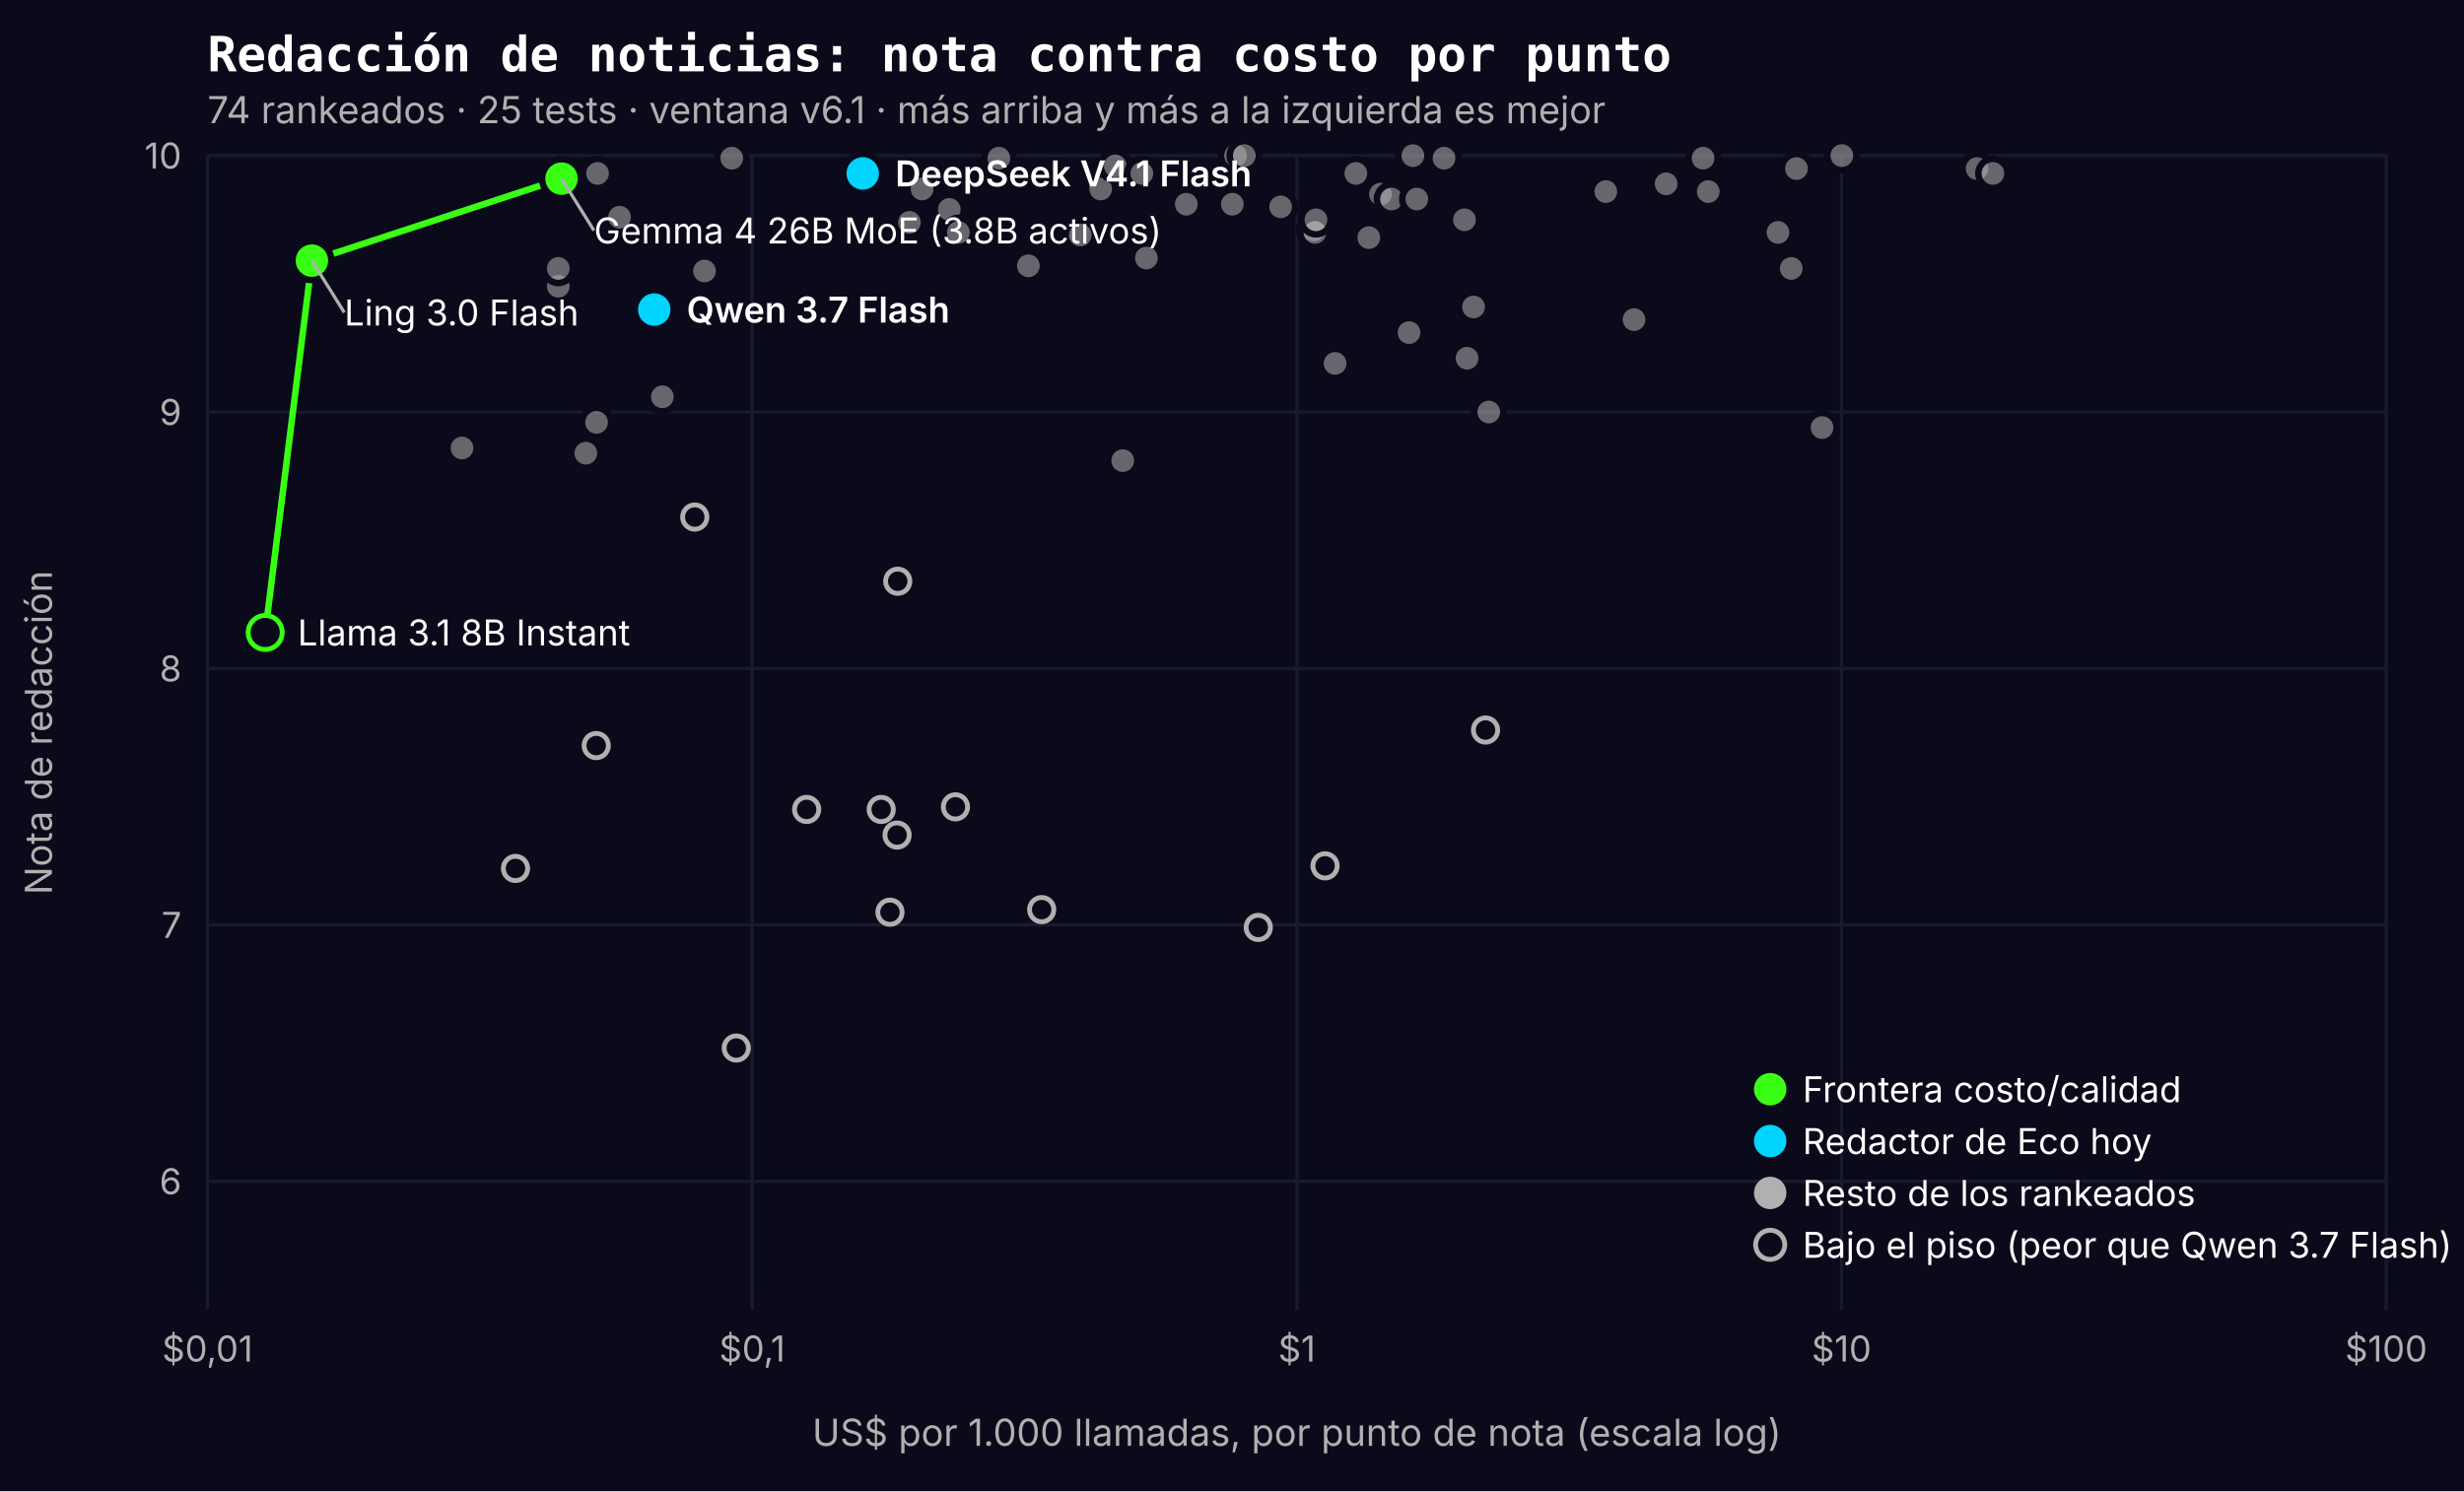
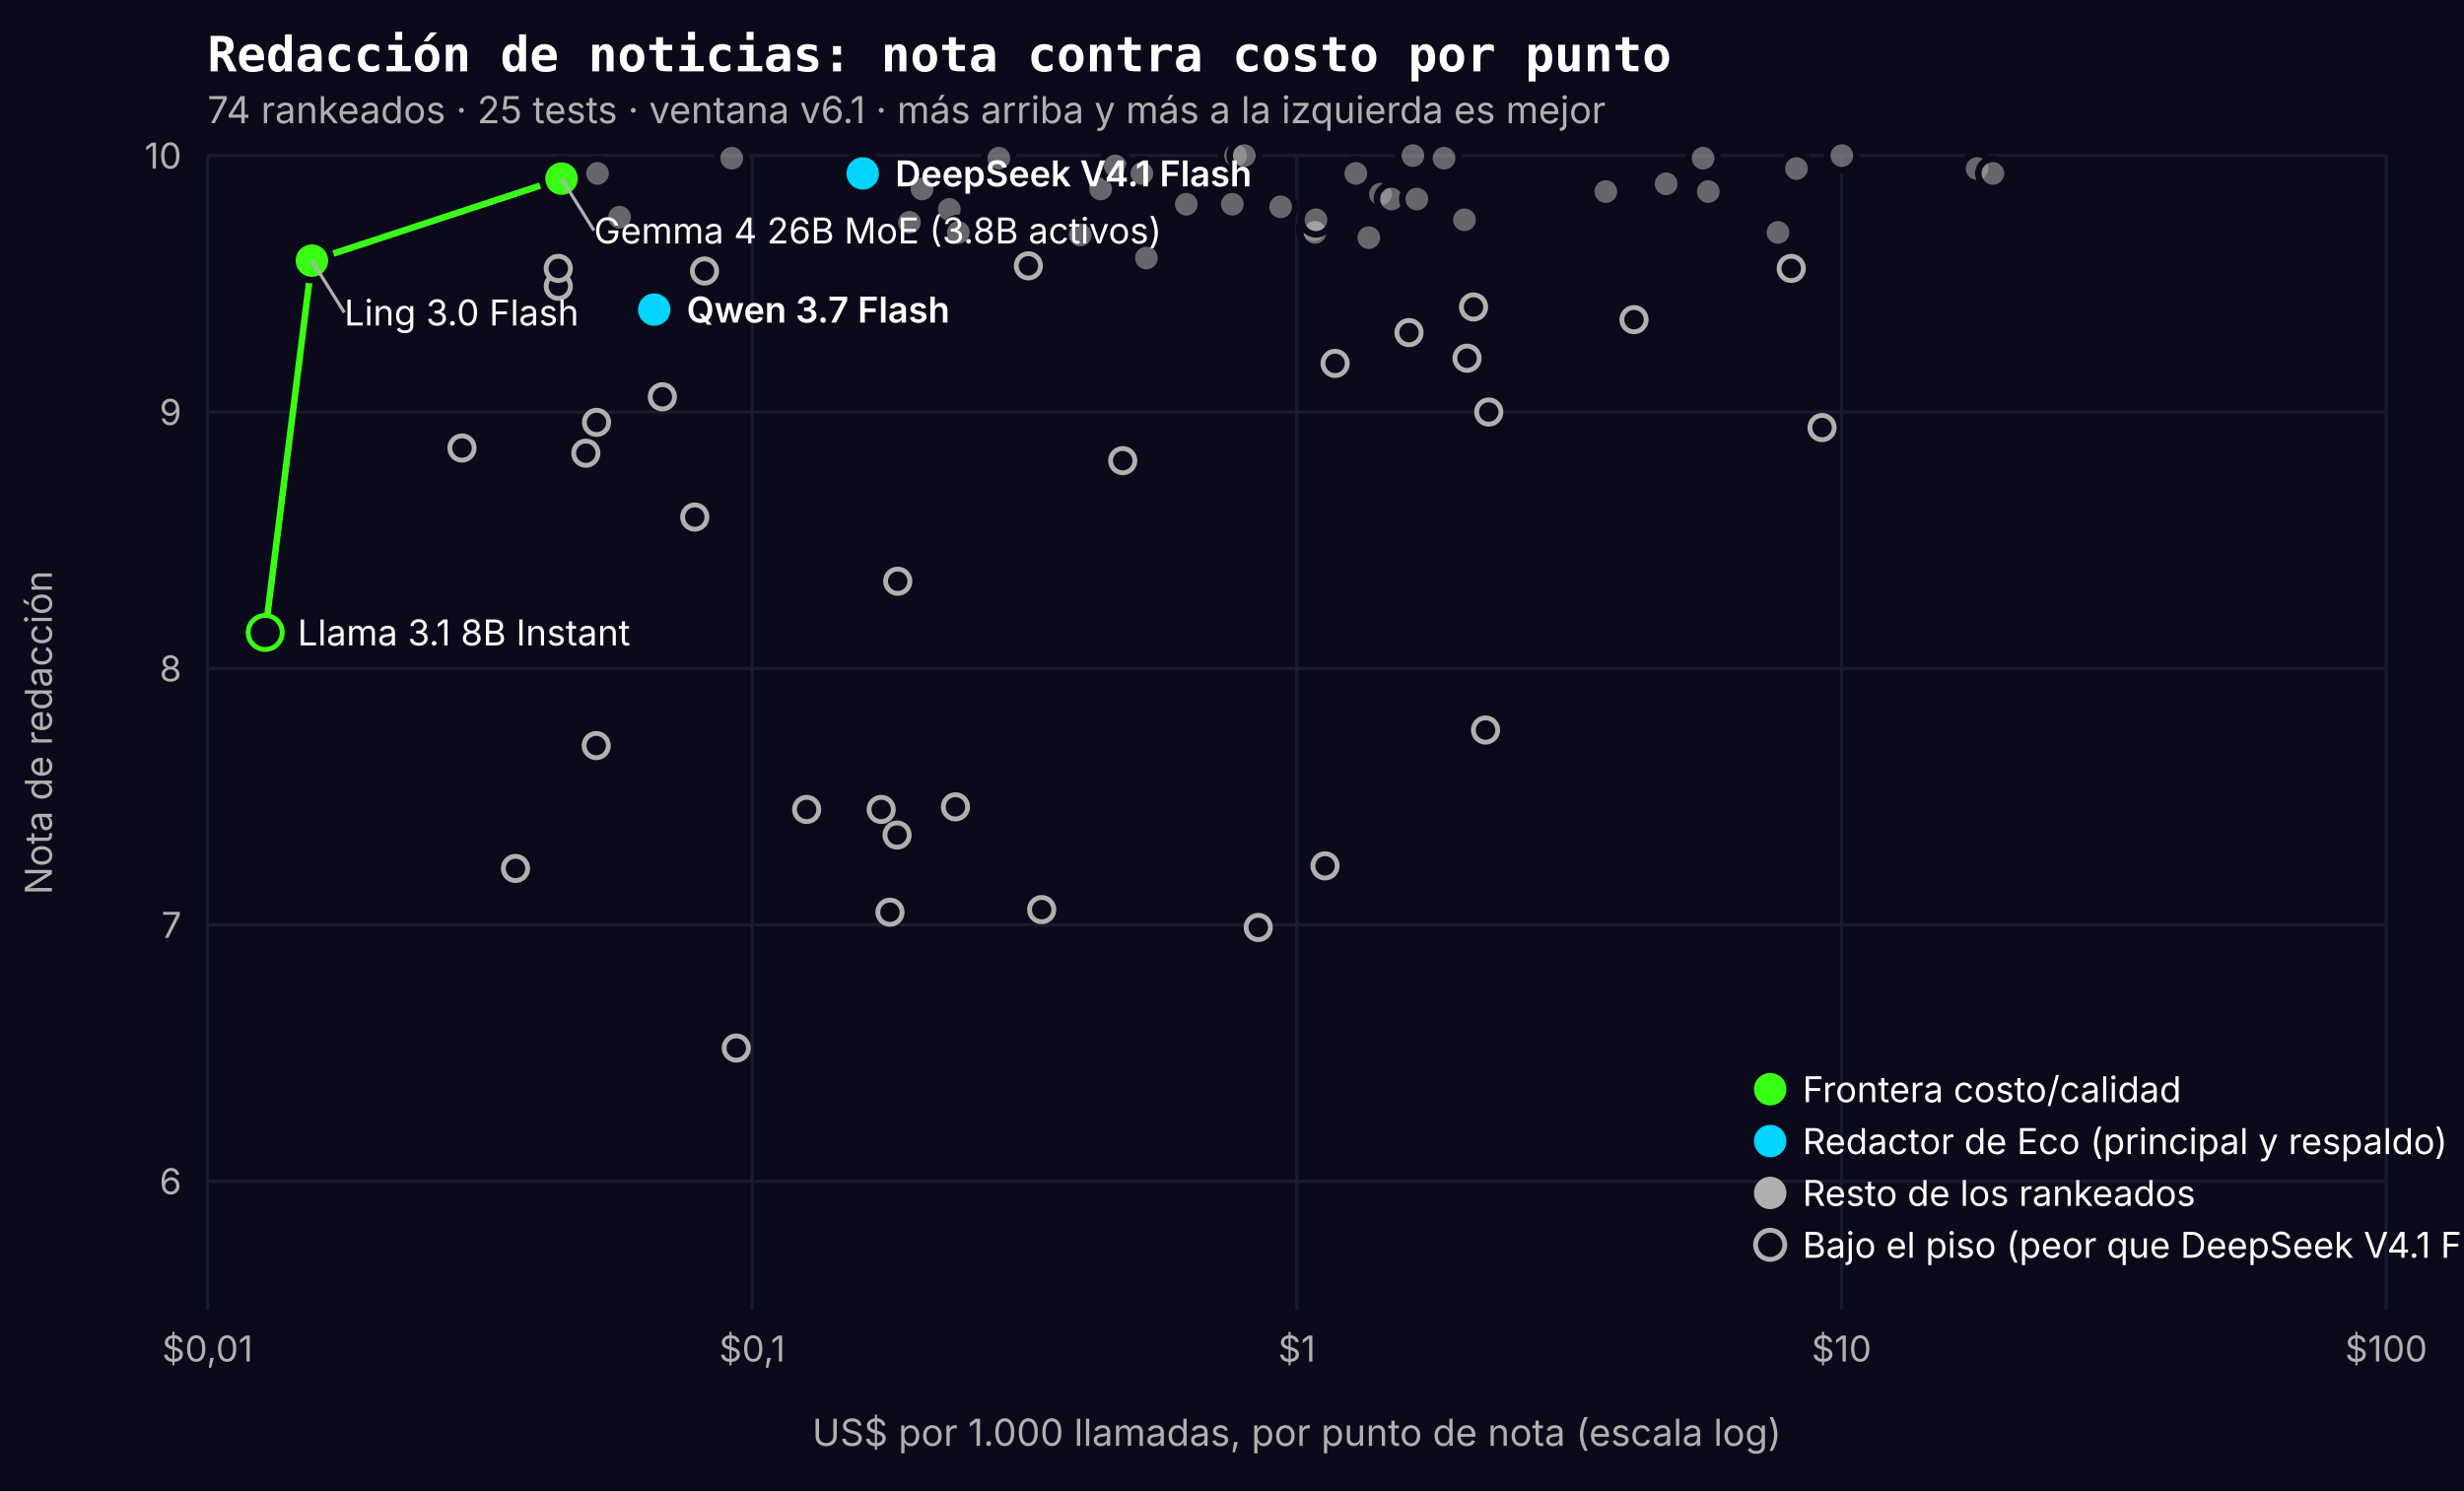
<svg xmlns="http://www.w3.org/2000/svg" viewBox="0 0 760 460" width="760" height="460" font-family="Inter, system-ui, sans-serif" role="img" aria-labelledby="t d">
  <rect width="760" height="460" fill="#0a0a1a" />
  <text x="64" y="22" font-size="15" font-weight="700" font-family="JetBrains Mono, ui-monospace, monospace" fill="#ffffff">Redacción de noticias: nota contra costo por punto</text>
  <text x="64" y="38" font-size="11.5" fill="#b0b0b0">74 rankeados · 25 tests · ventana v6.1 · más arriba y más a la izquierda es mejor</text>
  <line x1="64.0" y1="48" x2="64.0" y2="404" stroke="#1a1a2e" />
  <text x="64.0" y="420" font-size="11" fill="#b0b0b0" text-anchor="middle">$0,01</text>
  <line x1="232.0" y1="48" x2="232.0" y2="404" stroke="#1a1a2e" />
  <text x="232.0" y="420" font-size="11" fill="#b0b0b0" text-anchor="middle">$0,1</text>
  <line x1="400.0" y1="48" x2="400.0" y2="404" stroke="#1a1a2e" />
  <text x="400.0" y="420" font-size="11" fill="#b0b0b0" text-anchor="middle">$1</text>
  <line x1="568.0" y1="48" x2="568.0" y2="404" stroke="#1a1a2e" />
  <text x="568.0" y="420" font-size="11" fill="#b0b0b0" text-anchor="middle">$10</text>
  <line x1="736.0" y1="48" x2="736.0" y2="404" stroke="#1a1a2e" />
  <text x="736.0" y="420" font-size="11" fill="#b0b0b0" text-anchor="middle">$100</text>
  <line x1="64" y1="364.4" x2="736" y2="364.4" stroke="#1a1a2e" />
  <text x="56" y="368.4" font-size="11" fill="#b0b0b0" text-anchor="end">6</text>
  <line x1="64" y1="285.3" x2="736" y2="285.3" stroke="#1a1a2e" />
  <text x="56" y="289.3" font-size="11" fill="#b0b0b0" text-anchor="end">7</text>
  <line x1="64" y1="206.2" x2="736" y2="206.2" stroke="#1a1a2e" />
  <text x="56" y="210.2" font-size="11" fill="#b0b0b0" text-anchor="end">8</text>
  <line x1="64" y1="127.1" x2="736" y2="127.1" stroke="#1a1a2e" />
  <text x="56" y="131.1" font-size="11" fill="#b0b0b0" text-anchor="end">9</text>
  <line x1="64" y1="48.0" x2="736" y2="48.0" stroke="#1a1a2e" />
  <text x="56" y="52.0" font-size="11" fill="#b0b0b0" text-anchor="end">10</text>
  <text x="400.0" y="446" font-size="11.5" fill="#b0b0b0" text-anchor="middle">US$ por 1.000 llamadas, por punto de nota (escala log)</text>
  <text x="16" y="226.0" font-size="11.5" fill="#b0b0b0" text-anchor="middle" transform="rotate(-90 16 226.0)">Nota de redacción</text>
  <polyline fill="none" stroke="#39ff14" stroke-width="2" points="81.8,195.1 96.2,80.4 173.2,55.1" />
-   <circle cx="142.5" cy="138.2" r="4.5" fill="#b0b0b0" stroke="#0a0a1a" stroke-width="2" fill-opacity="0.55" />
+   <circle cx="142.5" cy="138.2" r="3.75" fill="#0a0a1a" stroke="#b0b0b0" stroke-width="1.5" />
  <circle cx="159.0" cy="267.9" r="3.75" fill="#0a0a1a" stroke="#b0b0b0" stroke-width="1.5" />
-   <circle cx="172.2" cy="88.3" r="4.5" fill="#b0b0b0" stroke="#0a0a1a" stroke-width="2" fill-opacity="0.55" />
-   <circle cx="172.2" cy="82.8" r="4.5" fill="#b0b0b0" stroke="#0a0a1a" stroke-width="2" fill-opacity="0.55" />
-   <circle cx="180.7" cy="139.8" r="4.5" fill="#b0b0b0" stroke="#0a0a1a" stroke-width="2" fill-opacity="0.55" />
+   <circle cx="172.2" cy="88.3" r="3.75" fill="#0a0a1a" stroke="#b0b0b0" stroke-width="1.5" />
+   <circle cx="172.2" cy="82.8" r="3.75" fill="#0a0a1a" stroke="#b0b0b0" stroke-width="1.5" />
+   <circle cx="180.7" cy="139.8" r="3.75" fill="#0a0a1a" stroke="#b0b0b0" stroke-width="1.5" />
  <circle cx="183.9" cy="230.0" r="3.75" fill="#0a0a1a" stroke="#b0b0b0" stroke-width="1.5" />
-   <circle cx="184.0" cy="130.3" r="4.5" fill="#b0b0b0" stroke="#0a0a1a" stroke-width="2" fill-opacity="0.55" />
+   <circle cx="184.0" cy="130.3" r="3.75" fill="#0a0a1a" stroke="#b0b0b0" stroke-width="1.5" />
  <circle cx="184.3" cy="53.5" r="4.5" fill="#b0b0b0" stroke="#0a0a1a" stroke-width="2" fill-opacity="0.55" />
  <circle cx="191.1" cy="67.0" r="4.5" fill="#b0b0b0" stroke="#0a0a1a" stroke-width="2" fill-opacity="0.55" />
-   <circle cx="204.3" cy="122.4" r="4.5" fill="#b0b0b0" stroke="#0a0a1a" stroke-width="2" fill-opacity="0.55" />
+   <circle cx="204.3" cy="122.4" r="3.75" fill="#0a0a1a" stroke="#b0b0b0" stroke-width="1.5" />
  <circle cx="214.3" cy="159.5" r="3.75" fill="#0a0a1a" stroke="#b0b0b0" stroke-width="1.5" />
-   <circle cx="217.3" cy="83.6" r="4.5" fill="#b0b0b0" stroke="#0a0a1a" stroke-width="2" fill-opacity="0.55" />
+   <circle cx="217.3" cy="83.6" r="3.75" fill="#0a0a1a" stroke="#b0b0b0" stroke-width="1.5" />
  <circle cx="225.7" cy="48.8" r="4.5" fill="#b0b0b0" stroke="#0a0a1a" stroke-width="2" fill-opacity="0.55" />
  <circle cx="227.1" cy="323.3" r="3.75" fill="#0a0a1a" stroke="#b0b0b0" stroke-width="1.5" />
  <circle cx="248.8" cy="249.7" r="3.75" fill="#0a0a1a" stroke="#b0b0b0" stroke-width="1.5" />
  <circle cx="271.8" cy="249.7" r="3.75" fill="#0a0a1a" stroke="#b0b0b0" stroke-width="1.5" />
  <circle cx="274.5" cy="281.4" r="3.75" fill="#0a0a1a" stroke="#b0b0b0" stroke-width="1.5" />
  <circle cx="276.7" cy="257.6" r="3.75" fill="#0a0a1a" stroke="#b0b0b0" stroke-width="1.5" />
  <circle cx="276.9" cy="179.3" r="3.75" fill="#0a0a1a" stroke="#b0b0b0" stroke-width="1.5" />
  <circle cx="280.5" cy="68.6" r="4.5" fill="#b0b0b0" stroke="#0a0a1a" stroke-width="2" fill-opacity="0.55" />
  <circle cx="284.4" cy="58.3" r="4.5" fill="#b0b0b0" stroke="#0a0a1a" stroke-width="2" fill-opacity="0.55" />
  <circle cx="292.8" cy="64.6" r="4.5" fill="#b0b0b0" stroke="#0a0a1a" stroke-width="2" fill-opacity="0.55" />
  <circle cx="294.7" cy="248.9" r="3.75" fill="#0a0a1a" stroke="#b0b0b0" stroke-width="1.5" />
  <circle cx="295.6" cy="71.7" r="4.5" fill="#b0b0b0" stroke="#0a0a1a" stroke-width="2" fill-opacity="0.55" />
  <circle cx="308.1" cy="48.8" r="4.5" fill="#b0b0b0" stroke="#0a0a1a" stroke-width="2" fill-opacity="0.55" />
-   <circle cx="317.2" cy="82.0" r="4.5" fill="#b0b0b0" stroke="#0a0a1a" stroke-width="2" fill-opacity="0.55" />
+   <circle cx="317.2" cy="82.0" r="3.75" fill="#0a0a1a" stroke="#b0b0b0" stroke-width="1.5" />
  <circle cx="321.3" cy="280.6" r="3.75" fill="#0a0a1a" stroke="#b0b0b0" stroke-width="1.5" />
  <circle cx="333.2" cy="72.5" r="4.5" fill="#b0b0b0" stroke="#0a0a1a" stroke-width="2" fill-opacity="0.55" />
  <circle cx="339.5" cy="58.3" r="4.5" fill="#b0b0b0" stroke="#0a0a1a" stroke-width="2" fill-opacity="0.55" />
  <circle cx="344.0" cy="51.2" r="4.5" fill="#b0b0b0" stroke="#0a0a1a" stroke-width="2" fill-opacity="0.55" />
-   <circle cx="346.3" cy="142.1" r="4.5" fill="#b0b0b0" stroke="#0a0a1a" stroke-width="2" fill-opacity="0.55" />
+   <circle cx="346.3" cy="142.1" r="3.75" fill="#0a0a1a" stroke="#b0b0b0" stroke-width="1.5" />
  <circle cx="352.2" cy="53.5" r="4.5" fill="#b0b0b0" stroke="#0a0a1a" stroke-width="2" fill-opacity="0.55" />
  <circle cx="353.6" cy="79.6" r="4.5" fill="#b0b0b0" stroke="#0a0a1a" stroke-width="2" fill-opacity="0.55" />
  <circle cx="365.9" cy="63.0" r="4.5" fill="#b0b0b0" stroke="#0a0a1a" stroke-width="2" fill-opacity="0.55" />
  <circle cx="380.1" cy="63.0" r="4.5" fill="#b0b0b0" stroke="#0a0a1a" stroke-width="2" fill-opacity="0.55" />
  <circle cx="381.1" cy="48.0" r="4.5" fill="#b0b0b0" stroke="#0a0a1a" stroke-width="2" fill-opacity="0.55" />
  <circle cx="383.8" cy="48.0" r="4.5" fill="#b0b0b0" stroke="#0a0a1a" stroke-width="2" fill-opacity="0.55" />
  <circle cx="388.1" cy="286.1" r="3.75" fill="#0a0a1a" stroke="#b0b0b0" stroke-width="1.5" />
  <circle cx="395.0" cy="63.8" r="4.5" fill="#b0b0b0" stroke="#0a0a1a" stroke-width="2" fill-opacity="0.55" />
  <circle cx="405.2" cy="70.9" r="4.5" fill="#b0b0b0" stroke="#0a0a1a" stroke-width="2" fill-opacity="0.55" />
  <circle cx="405.6" cy="71.7" r="4.5" fill="#b0b0b0" stroke="#0a0a1a" stroke-width="2" fill-opacity="0.55" />
  <circle cx="405.9" cy="67.8" r="4.5" fill="#b0b0b0" stroke="#0a0a1a" stroke-width="2" fill-opacity="0.55" />
  <circle cx="408.7" cy="267.1" r="3.75" fill="#0a0a1a" stroke="#b0b0b0" stroke-width="1.5" />
-   <circle cx="411.8" cy="112.1" r="4.5" fill="#b0b0b0" stroke="#0a0a1a" stroke-width="2" fill-opacity="0.55" />
+   <circle cx="411.8" cy="112.1" r="3.75" fill="#0a0a1a" stroke="#b0b0b0" stroke-width="1.5" />
  <circle cx="418.2" cy="53.5" r="4.5" fill="#b0b0b0" stroke="#0a0a1a" stroke-width="2" fill-opacity="0.55" />
  <circle cx="422.2" cy="73.3" r="4.5" fill="#b0b0b0" stroke="#0a0a1a" stroke-width="2" fill-opacity="0.55" />
  <circle cx="425.8" cy="59.9" r="4.5" fill="#b0b0b0" stroke="#0a0a1a" stroke-width="2" fill-opacity="0.55" />
  <circle cx="429.2" cy="61.4" r="4.5" fill="#b0b0b0" stroke="#0a0a1a" stroke-width="2" fill-opacity="0.55" />
-   <circle cx="434.6" cy="102.6" r="4.5" fill="#b0b0b0" stroke="#0a0a1a" stroke-width="2" fill-opacity="0.55" />
+   <circle cx="434.6" cy="102.6" r="3.75" fill="#0a0a1a" stroke="#b0b0b0" stroke-width="1.5" />
  <circle cx="435.8" cy="48.0" r="4.5" fill="#b0b0b0" stroke="#0a0a1a" stroke-width="2" fill-opacity="0.55" />
  <circle cx="437.0" cy="61.4" r="4.5" fill="#b0b0b0" stroke="#0a0a1a" stroke-width="2" fill-opacity="0.55" />
  <circle cx="445.4" cy="48.8" r="4.5" fill="#b0b0b0" stroke="#0a0a1a" stroke-width="2" fill-opacity="0.55" />
  <circle cx="451.7" cy="67.8" r="4.5" fill="#b0b0b0" stroke="#0a0a1a" stroke-width="2" fill-opacity="0.55" />
-   <circle cx="452.5" cy="110.5" r="4.5" fill="#b0b0b0" stroke="#0a0a1a" stroke-width="2" fill-opacity="0.55" />
-   <circle cx="454.5" cy="94.7" r="4.5" fill="#b0b0b0" stroke="#0a0a1a" stroke-width="2" fill-opacity="0.55" />
+   <circle cx="452.5" cy="110.5" r="3.75" fill="#0a0a1a" stroke="#b0b0b0" stroke-width="1.5" />
+   <circle cx="454.5" cy="94.7" r="3.75" fill="#0a0a1a" stroke="#b0b0b0" stroke-width="1.5" />
  <circle cx="458.2" cy="225.2" r="3.75" fill="#0a0a1a" stroke="#b0b0b0" stroke-width="1.5" />
-   <circle cx="459.2" cy="127.1" r="4.5" fill="#b0b0b0" stroke="#0a0a1a" stroke-width="2" fill-opacity="0.55" />
+   <circle cx="459.2" cy="127.1" r="3.75" fill="#0a0a1a" stroke="#b0b0b0" stroke-width="1.5" />
  <circle cx="495.3" cy="59.1" r="4.5" fill="#b0b0b0" stroke="#0a0a1a" stroke-width="2" fill-opacity="0.55" />
-   <circle cx="504.0" cy="98.6" r="4.5" fill="#b0b0b0" stroke="#0a0a1a" stroke-width="2" fill-opacity="0.55" />
+   <circle cx="504.0" cy="98.6" r="3.75" fill="#0a0a1a" stroke="#b0b0b0" stroke-width="1.5" />
  <circle cx="513.9" cy="56.7" r="4.5" fill="#b0b0b0" stroke="#0a0a1a" stroke-width="2" fill-opacity="0.55" />
  <circle cx="525.3" cy="48.8" r="4.5" fill="#b0b0b0" stroke="#0a0a1a" stroke-width="2" fill-opacity="0.55" />
  <circle cx="526.9" cy="59.1" r="4.5" fill="#b0b0b0" stroke="#0a0a1a" stroke-width="2" fill-opacity="0.55" />
  <circle cx="548.4" cy="71.7" r="4.5" fill="#b0b0b0" stroke="#0a0a1a" stroke-width="2" fill-opacity="0.55" />
-   <circle cx="552.5" cy="82.8" r="4.5" fill="#b0b0b0" stroke="#0a0a1a" stroke-width="2" fill-opacity="0.55" />
+   <circle cx="552.5" cy="82.8" r="3.75" fill="#0a0a1a" stroke="#b0b0b0" stroke-width="1.5" />
  <circle cx="554.1" cy="52.0" r="4.5" fill="#b0b0b0" stroke="#0a0a1a" stroke-width="2" fill-opacity="0.55" />
-   <circle cx="562.0" cy="131.9" r="4.5" fill="#b0b0b0" stroke="#0a0a1a" stroke-width="2" fill-opacity="0.55" />
+   <circle cx="562.0" cy="131.9" r="3.75" fill="#0a0a1a" stroke="#b0b0b0" stroke-width="1.5" />
  <circle cx="568.1" cy="48.0" r="4.5" fill="#b0b0b0" stroke="#0a0a1a" stroke-width="2" fill-opacity="0.55" />
  <circle cx="609.8" cy="52.0" r="4.5" fill="#b0b0b0" stroke="#0a0a1a" stroke-width="2" fill-opacity="0.55" />
  <circle cx="614.7" cy="53.5" r="4.5" fill="#b0b0b0" stroke="#0a0a1a" stroke-width="2" fill-opacity="0.55" />
  <circle cx="81.8" cy="195.1" r="5.25" fill="#0a0a1a" stroke="#39ff14" stroke-width="1.5" />
  <circle cx="96.2" cy="80.4" r="6" fill="#39ff14" stroke="#0a0a1a" stroke-width="2" />
  <circle cx="173.2" cy="55.1" r="6" fill="#39ff14" stroke="#0a0a1a" stroke-width="2" />
  <circle cx="201.8" cy="95.5" r="6" fill="#00d4ff" stroke="#0a0a1a" stroke-width="2" />
  <circle cx="266.1" cy="53.5" r="6" fill="#00d4ff" stroke="#0a0a1a" stroke-width="2" />
  <text x="276.1" y="57.5" font-size="11" fill="#ffffff" font-weight="600">DeepSeek V4.1 Flash</text>
  <line x1="173.2" y1="55.1" x2="183.2" y2="71.1" stroke="#b0b0b0" stroke-width="1" />
  <text x="183.2" y="75.1" font-size="11" fill="#ffffff">Gemma 4 26B MoE (3.8B activos)</text>
  <line x1="96.2" y1="80.4" x2="106.2" y2="96.4" stroke="#b0b0b0" stroke-width="1" />
  <text x="106.2" y="100.4" font-size="11" fill="#ffffff">Ling 3.0 Flash</text>
  <text x="211.8" y="99.5" font-size="11" fill="#ffffff" font-weight="600">Qwen 3.7 Flash</text>
  <text x="91.8" y="199.1" font-size="11" fill="#ffffff">Llama 3.1 8B Instant</text>
  <circle cx="546" cy="336" r="5" fill="#39ff14" />
  <text x="556" y="340" font-size="11" fill="#ffffff">Frontera costo/calidad</text>
  <circle cx="546" cy="352" r="5" fill="#00d4ff" />
-   <text x="556" y="356" font-size="11" fill="#ffffff">Redactor de Eco hoy</text>
+   <text x="556" y="356" font-size="11" fill="#ffffff">Redactor de Eco (principal y respaldo)</text>
  <circle cx="546" cy="368" r="5" fill="#b0b0b0" />
  <text x="556" y="372" font-size="11" fill="#ffffff">Resto de los rankeados</text>
  <circle cx="546" cy="384" r="4.5" fill="#0a0a1a" stroke="#b0b0b0" stroke-width="1.5" />
-   <text x="556" y="388" font-size="11" fill="#ffffff">Bajo el piso (peor que Qwen 3.7 Flash)</text>
+   <text x="556" y="388" font-size="11" fill="#ffffff">Bajo el piso (peor que DeepSeek V4.1 Flash)</text>
</svg>
